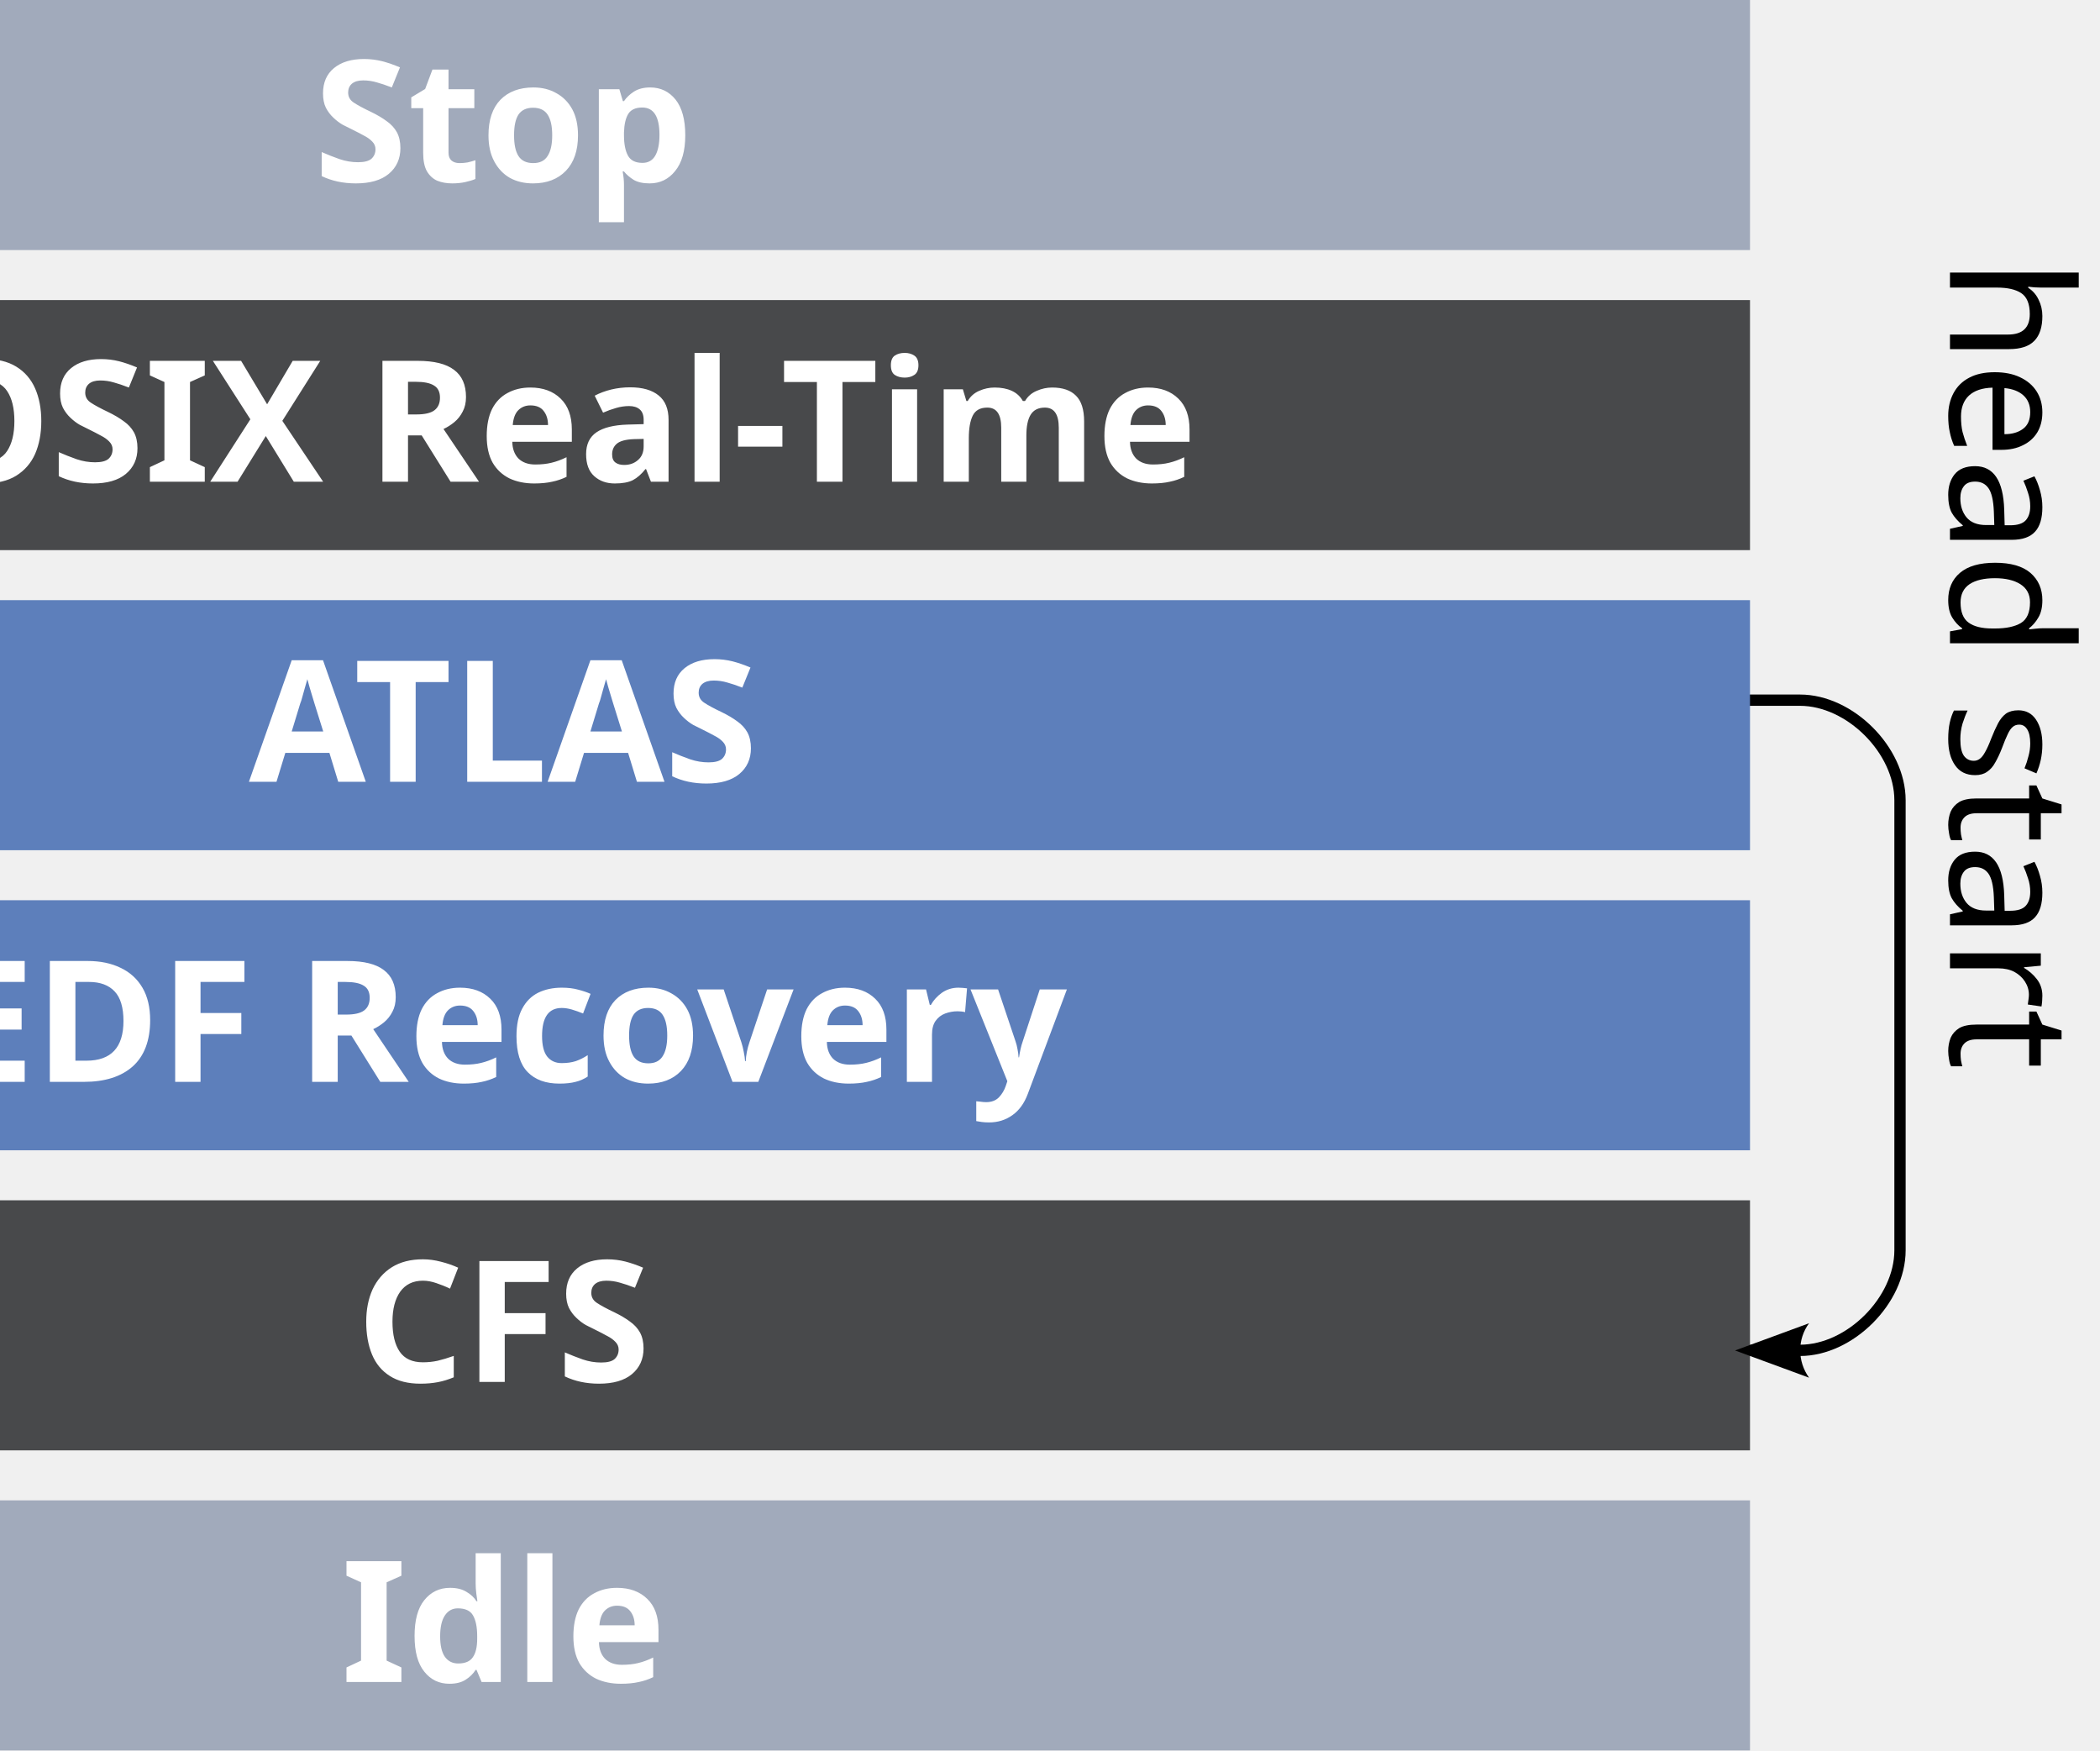
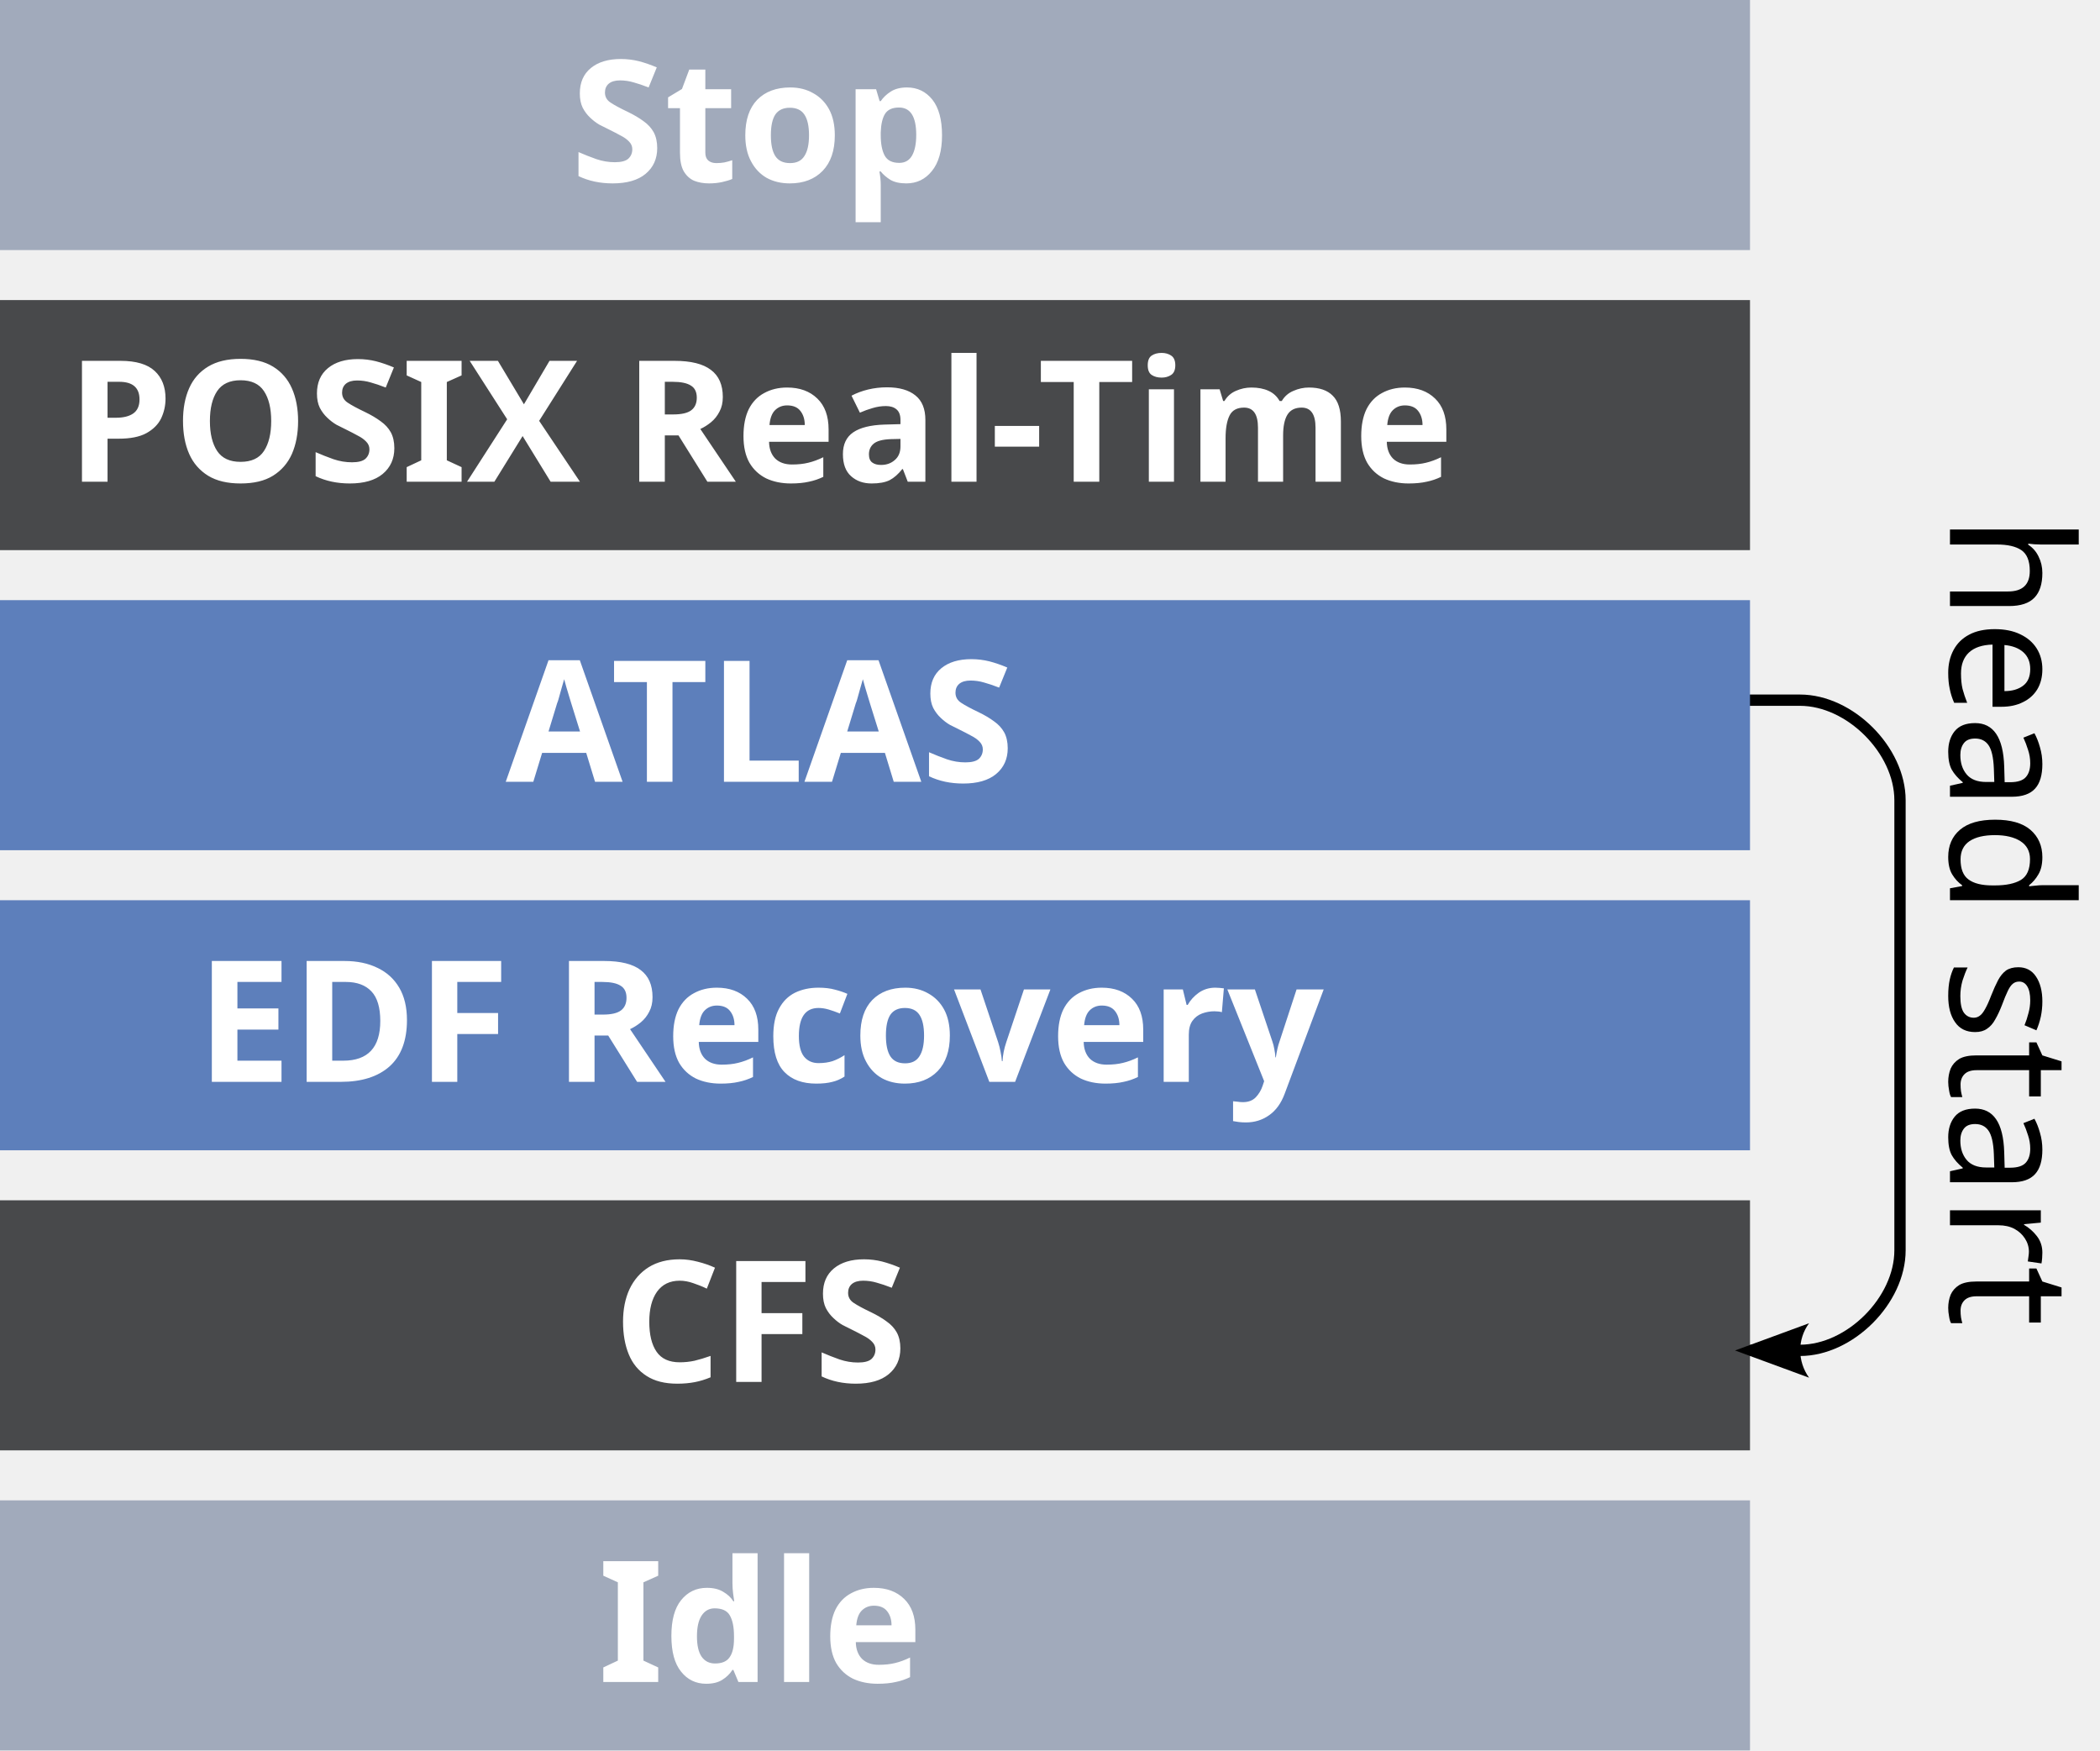
<svg xmlns="http://www.w3.org/2000/svg" width="4.2cm" height="3.5cm" id="svg2" version="1.1" viewBox="0 0 148.819 124.016">
  <defs id="defs4584">
    <marker orient="auto" refY="0" refX="0" id="Arrow2Mend" style="overflow:visible">
      <path id="path3830" style="font-size:12px;fill-rule:evenodd;stroke-width:0.625;stroke-linejoin:round" d="M 8.719,4.034 -2.207,0.016 8.719,-4.002 c -1.745,2.372 -1.735,5.617 -6e-7,8.035 z" transform="scale(-0.6,-0.6)" />
    </marker>
  </defs>
  <g transform="translate(0,-921.2585)" id="g4598">
    <rect style="fill:#a1aabb;stroke:none" id="rect4592" width="124.016" height="17.717" x="0" y="116.929" transform="translate(0,910.6286)" />
-     <text xml:space="preserve" style="font-style:normal;font-weight:normal;font-size:40px;line-height:125%;font-family:Sans;letter-spacing:0px;word-spacing:0px;fill:#000000;fill-opacity:1;stroke:none" x="61.671" y="1040.424" id="text4594">
-       <tspan id="tspan4596" x="61.671" y="1040.424" style="font-style:normal;font-variant:normal;font-weight:bold;font-stretch:normal;font-size:12px;font-family:'Gill Sans';-inkscape-font-specification:'Gill Sans Bold';text-align:center;text-anchor:middle;fill:#ffffff">Idle</tspan>
+     <text xml:space="preserve" style="font-style:normal;font-weight:normal;line-height:0%;font-family:sans-serif;letter-spacing:0px;word-spacing:0px;fill:#000000;fill-opacity:1;stroke:none" x="61.671" y="1040.424" id="text4594">
+       <tspan id="tspan4596" x="61.671" y="1040.424" style="font-style:normal;font-variant:normal;font-weight:bold;font-stretch:normal;font-size:12px;line-height:1.25;font-family:'Gill Sans';-inkscape-font-specification:'Gill Sans Bold';text-align:center;text-anchor:middle;fill:#ffffff">Idle</tspan>
    </text>
  </g>
  <g style="fill:#48494b" transform="translate(0,-942.5184)" id="g4603">
    <rect transform="translate(0,910.6286)" y="116.929" x="0" height="17.717" width="124.016" id="rect4605" style="fill:#48494b;stroke:none" />
-     <text id="text4607" y="1040.424" x="61.671" style="font-style:normal;font-weight:normal;font-size:40px;line-height:125%;font-family:Sans;letter-spacing:0px;word-spacing:0px;fill:#ffffff;fill-opacity:1;stroke:none" xml:space="preserve">
-       <tspan style="font-style:normal;font-variant:normal;font-weight:bold;font-stretch:normal;font-size:12px;font-family:'Gill Sans';-inkscape-font-specification:'Gill Sans Bold';text-align:center;text-anchor:middle;fill:#ffffff" y="1040.424" x="61.671" id="tspan4609">CFS</tspan>
+     <text id="text4607" y="1040.424" x="61.671" style="font-style:normal;font-weight:normal;line-height:0%;font-family:sans-serif;letter-spacing:0px;word-spacing:0px;fill:#ffffff;fill-opacity:1;stroke:none" xml:space="preserve">
+       <tspan style="font-style:normal;font-variant:normal;font-weight:bold;font-stretch:normal;font-size:12px;line-height:1.25;font-family:'Gill Sans';-inkscape-font-specification:'Gill Sans Bold';text-align:center;text-anchor:middle;fill:#ffffff" y="1040.424" x="61.671" id="tspan4609">CFS</tspan>
    </text>
  </g>
  <g id="g4611" transform="translate(0,-963.7782)" style="fill:#48494b">
    <rect style="fill:#5d7fbb;stroke:none" id="rect4613" width="124.016" height="17.717" x="0" y="116.929" transform="translate(0,910.6286)" />
-     <text xml:space="preserve" style="font-style:normal;font-weight:normal;font-size:40px;line-height:125%;font-family:Sans;letter-spacing:0px;word-spacing:0px;fill:#ffffff;fill-opacity:1;stroke:none" x="61.671" y="1040.424" id="text4615">
-       <tspan id="tspan4617" x="61.671" y="1040.424" style="font-style:normal;font-variant:normal;font-weight:bold;font-stretch:normal;font-size:12px;font-family:'Gill Sans';-inkscape-font-specification:'Gill Sans Bold';text-align:center;text-anchor:middle;fill:#ffffff">EDF Recovery</tspan>
+     <text xml:space="preserve" style="font-style:normal;font-weight:normal;line-height:0%;font-family:sans-serif;letter-spacing:0px;word-spacing:0px;fill:#ffffff;fill-opacity:1;stroke:none" x="61.671" y="1040.424" id="text4615">
+       <tspan id="tspan4617" x="61.671" y="1040.424" style="font-style:normal;font-variant:normal;font-weight:bold;font-stretch:normal;font-size:12px;line-height:1.25;font-family:'Gill Sans';-inkscape-font-specification:'Gill Sans Bold';text-align:center;text-anchor:middle;fill:#ffffff">EDF Recovery</tspan>
    </text>
  </g>
  <g transform="translate(-4.8818898e-6,-917.7152)" id="g5341">
    <path style="fill:none;stroke:#000000;stroke-width:0.8;stroke-linecap:butt;stroke-linejoin:miter;stroke-miterlimit:4;stroke-dasharray:none;stroke-opacity:1;marker-end:url(#Arrow2Mend)" d="m 120.472,967.322 c 0,0 3.543,0 7.087,0 3.543,0 7.087,3.543 7.087,7.087 0,7.087 -1e-5,24.803 -1e-5,31.89 0,3.543 -3.543,7.087 -7.087,7.087 -1.181,0 -3.543,0 -3.543,0" id="path4643" />
-     <text xml:space="preserve" style="font-style:normal;font-weight:normal;font-size:40px;line-height:125%;font-family:Sans;text-align:center;letter-spacing:0px;word-spacing:0px;text-anchor:middle;fill:#000000;fill-opacity:1;stroke:none" x="990.772" y="-138.189" id="text5337" transform="rotate(90)">
-       <tspan id="tspan5339" x="990.772" y="-138.189" style="font-style:normal;font-variant:normal;font-weight:300;font-stretch:normal;font-size:12px;font-family:'Gill Sans';-inkscape-font-specification:'Gill Sans Light';text-align:center;text-anchor:middle">head start</tspan>
+     <text xml:space="preserve" style="font-style:normal;font-weight:normal;line-height:0%;font-family:sans-serif;text-align:center;letter-spacing:0px;word-spacing:0px;text-anchor:middle;fill:#000000;fill-opacity:1;stroke:none" x="990.772" y="-138.189" id="text5337" transform="rotate(90)">
+       <tspan id="tspan5339" x="990.772" y="-138.189" style="font-style:normal;font-variant:normal;font-weight:300;font-stretch:normal;font-size:12px;line-height:1.25;font-family:'Gill Sans';-inkscape-font-specification:'Gill Sans Light';text-align:center;text-anchor:middle">head start</tspan>
    </text>
  </g>
  <g style="fill:#48494b" transform="translate(0,-985.038)" id="g4619">
    <rect transform="translate(0,910.6286)" y="116.929" x="0" height="17.717" width="124.016" id="rect4621" style="fill:#5d7fbb;stroke:none" />
-     <text id="text4623" y="1040.424" x="61.671" style="font-style:normal;font-weight:normal;font-size:40px;line-height:125%;font-family:Sans;letter-spacing:0px;word-spacing:0px;fill:#ffffff;fill-opacity:1;stroke:none" xml:space="preserve">
-       <tspan style="font-style:normal;font-variant:normal;font-weight:bold;font-stretch:normal;font-size:12px;font-family:'Gill Sans';-inkscape-font-specification:'Gill Sans Bold';text-align:center;text-anchor:middle;fill:#ffffff" y="1040.424" x="61.671" id="tspan4625">ATLAS</tspan>
+     <text id="text4623" y="1040.424" x="61.671" style="font-style:normal;font-weight:normal;line-height:0%;font-family:sans-serif;letter-spacing:0px;word-spacing:0px;fill:#ffffff;fill-opacity:1;stroke:none" xml:space="preserve">
+       <tspan style="font-style:normal;font-variant:normal;font-weight:bold;font-stretch:normal;font-size:12px;line-height:1.25;font-family:'Gill Sans';-inkscape-font-specification:'Gill Sans Bold';text-align:center;text-anchor:middle;fill:#ffffff" y="1040.424" x="61.671" id="tspan4625">ATLAS</tspan>
    </text>
  </g>
  <g id="g4627" transform="translate(0,-1006.298)" style="fill:#48494b">
    <rect style="fill:#48494b;stroke:none" id="rect4629" width="124.016" height="17.717" x="0" y="116.929" transform="translate(0,910.6286)" />
-     <text xml:space="preserve" style="font-style:normal;font-weight:normal;font-size:40px;line-height:125%;font-family:Sans;letter-spacing:0px;word-spacing:0px;fill:#ffffff;fill-opacity:1;stroke:none" x="61.671" y="1040.424" id="text4631">
-       <tspan id="tspan4633" x="61.671" y="1040.424" style="font-style:normal;font-variant:normal;font-weight:bold;font-stretch:normal;font-size:12px;font-family:'Gill Sans';-inkscape-font-specification:'Gill Sans Bold';text-align:center;text-anchor:middle;fill:#ffffff">POSIX Real-Time</tspan>
+     <text xml:space="preserve" style="font-style:normal;font-weight:normal;line-height:0%;font-family:sans-serif;letter-spacing:0px;word-spacing:0px;fill:#ffffff;fill-opacity:1;stroke:none" x="61.671" y="1040.424" id="text4631">
+       <tspan id="tspan4633" x="61.671" y="1040.424" style="font-style:normal;font-variant:normal;font-weight:bold;font-stretch:normal;font-size:12px;line-height:1.25;font-family:'Gill Sans';-inkscape-font-specification:'Gill Sans Bold';text-align:center;text-anchor:middle;fill:#ffffff">POSIX Real-Time</tspan>
    </text>
  </g>
  <g transform="translate(0,-1027.558)" id="g4635">
    <rect transform="translate(0,910.6286)" y="116.929" x="0" height="17.717" width="124.016" id="rect4637" style="fill:#a1aabb;stroke:none" />
-     <text id="text4639" y="1040.424" x="61.671" style="font-style:normal;font-weight:normal;font-size:40px;line-height:125%;font-family:Sans;letter-spacing:0px;word-spacing:0px;fill:#000000;fill-opacity:1;stroke:none" xml:space="preserve">
-       <tspan style="font-style:normal;font-variant:normal;font-weight:bold;font-stretch:normal;font-size:12px;font-family:'Gill Sans';-inkscape-font-specification:'Gill Sans Bold';text-align:center;text-anchor:middle;fill:#ffffff" y="1040.424" x="61.671" id="tspan4641">Stop</tspan>
+     <text id="text4639" y="1040.424" x="61.671" style="font-style:normal;font-weight:normal;line-height:0%;font-family:sans-serif;letter-spacing:0px;word-spacing:0px;fill:#000000;fill-opacity:1;stroke:none" xml:space="preserve">
+       <tspan style="font-style:normal;font-variant:normal;font-weight:bold;font-stretch:normal;font-size:12px;line-height:1.25;font-family:'Gill Sans';-inkscape-font-specification:'Gill Sans Bold';text-align:center;text-anchor:middle;fill:#ffffff" y="1040.424" x="61.671" id="tspan4641">Stop</tspan>
    </text>
  </g>
</svg>
